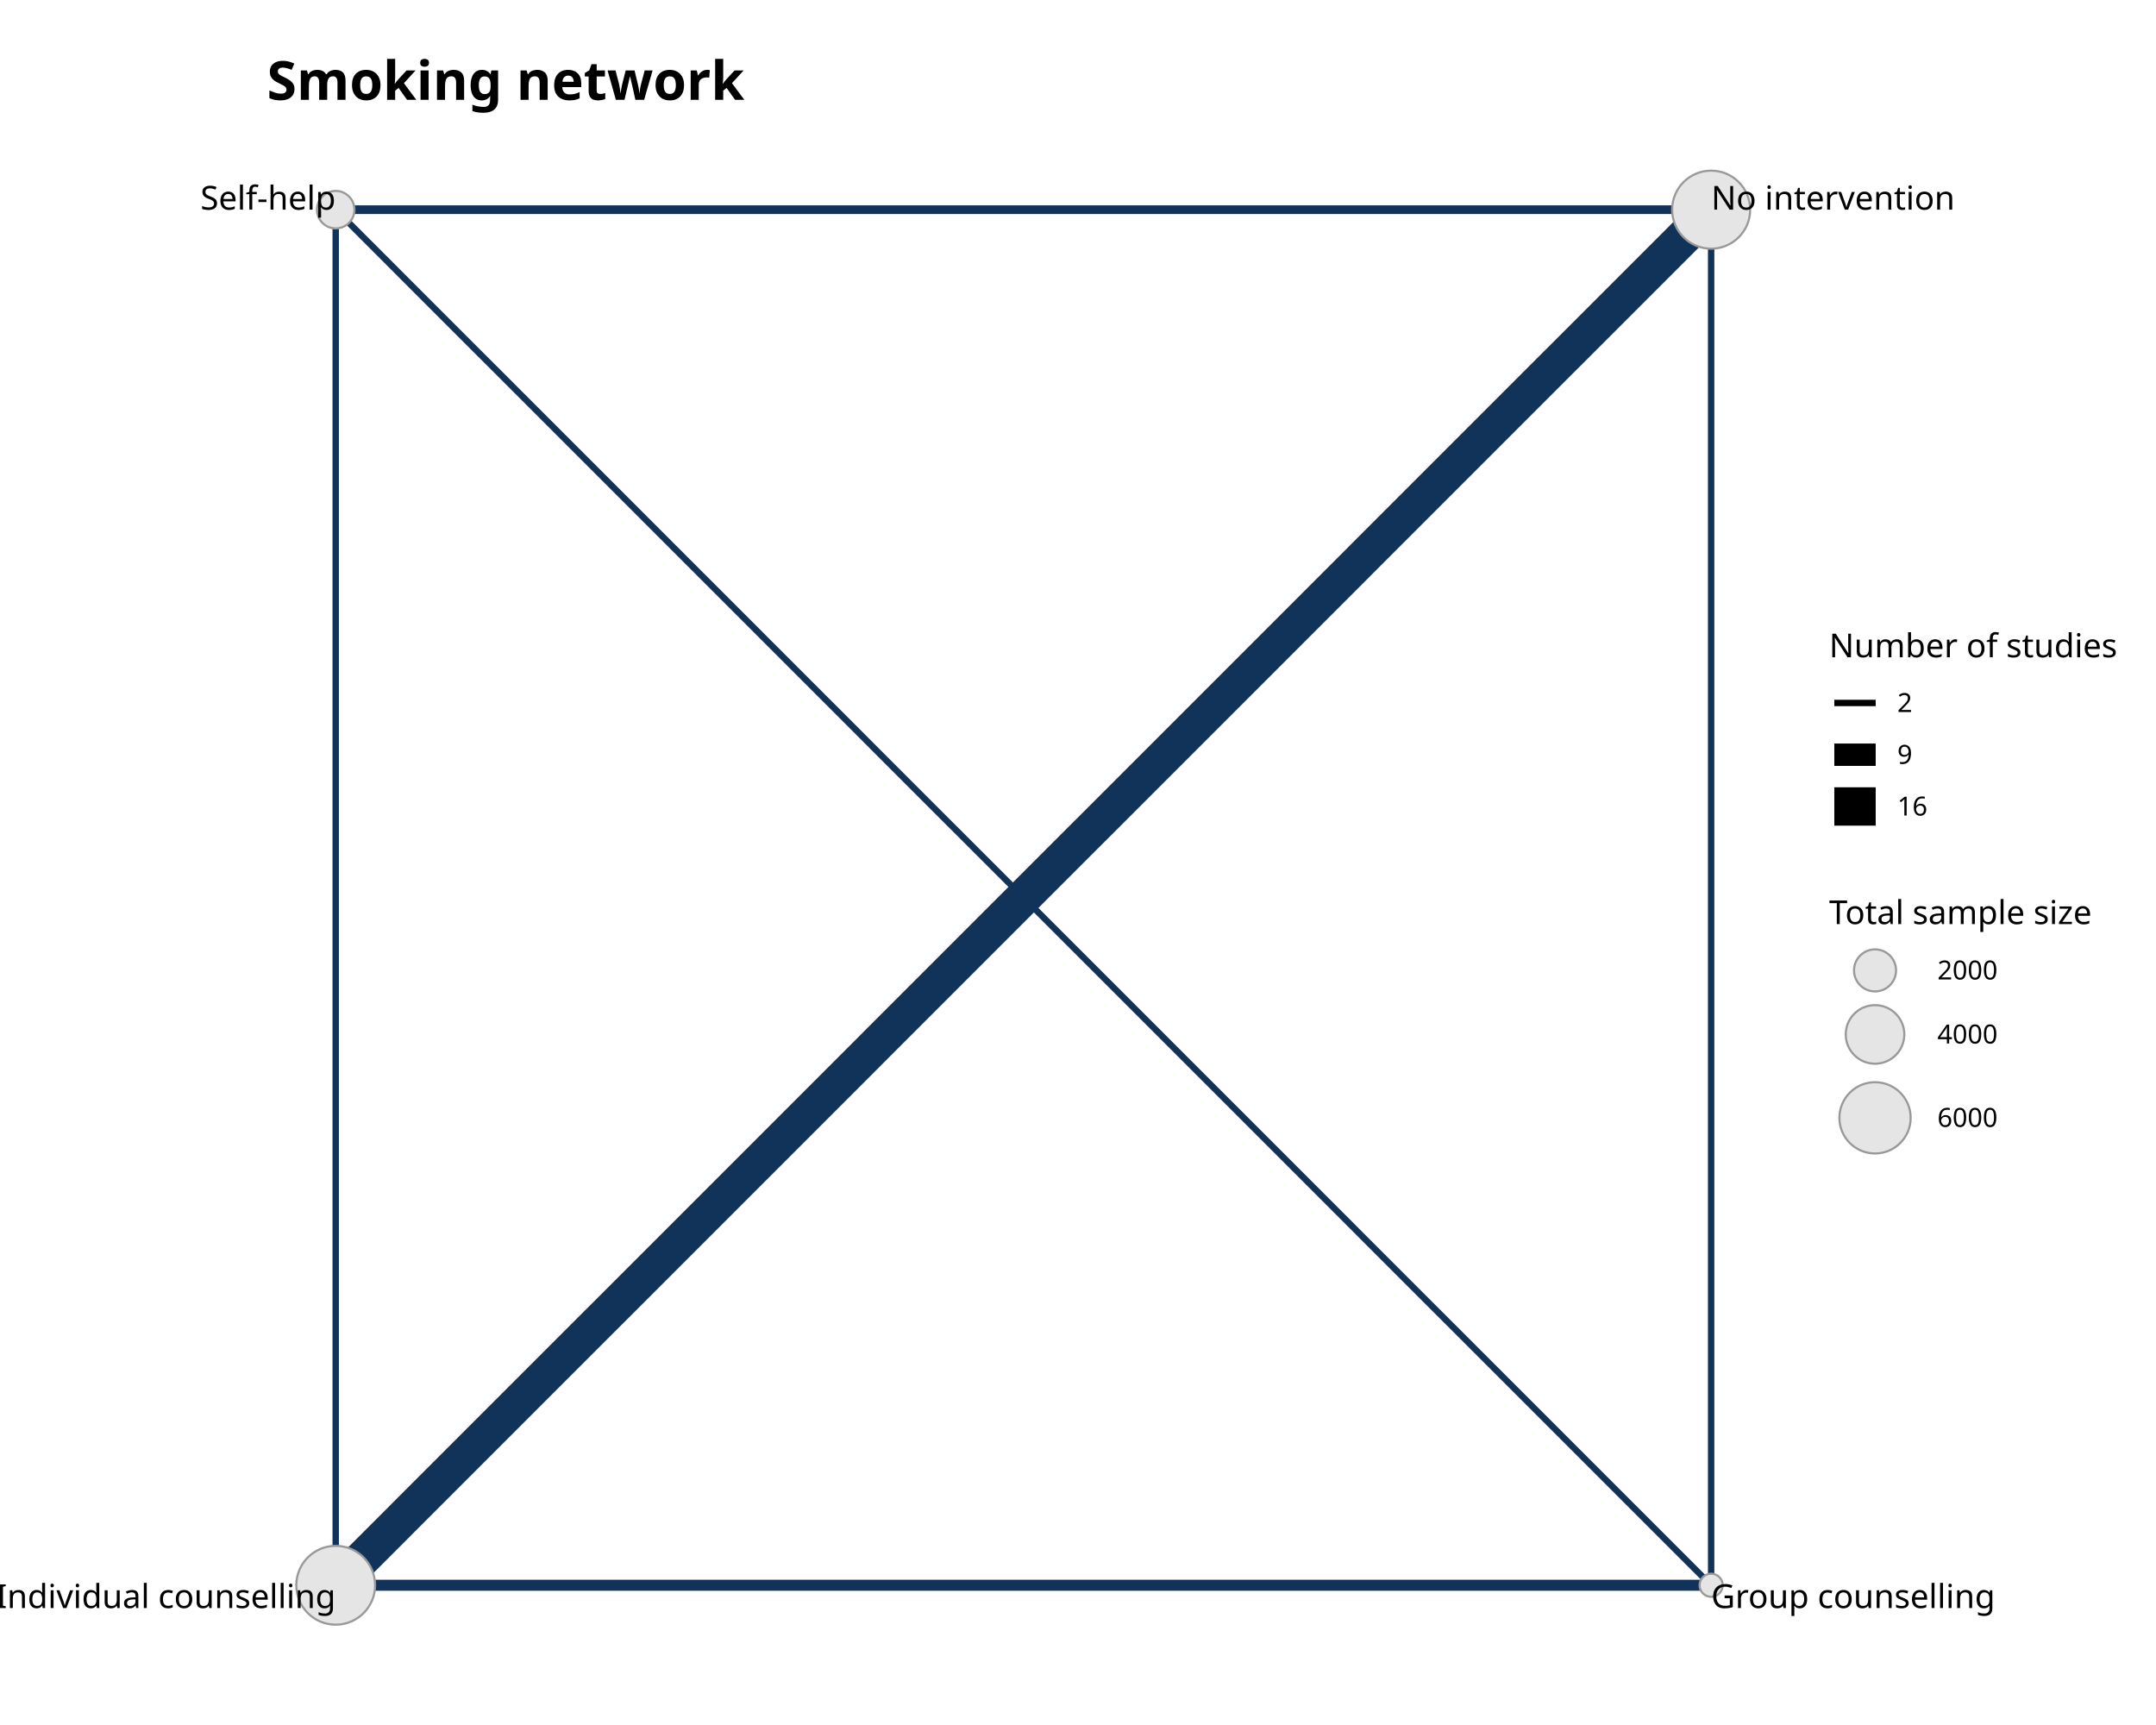
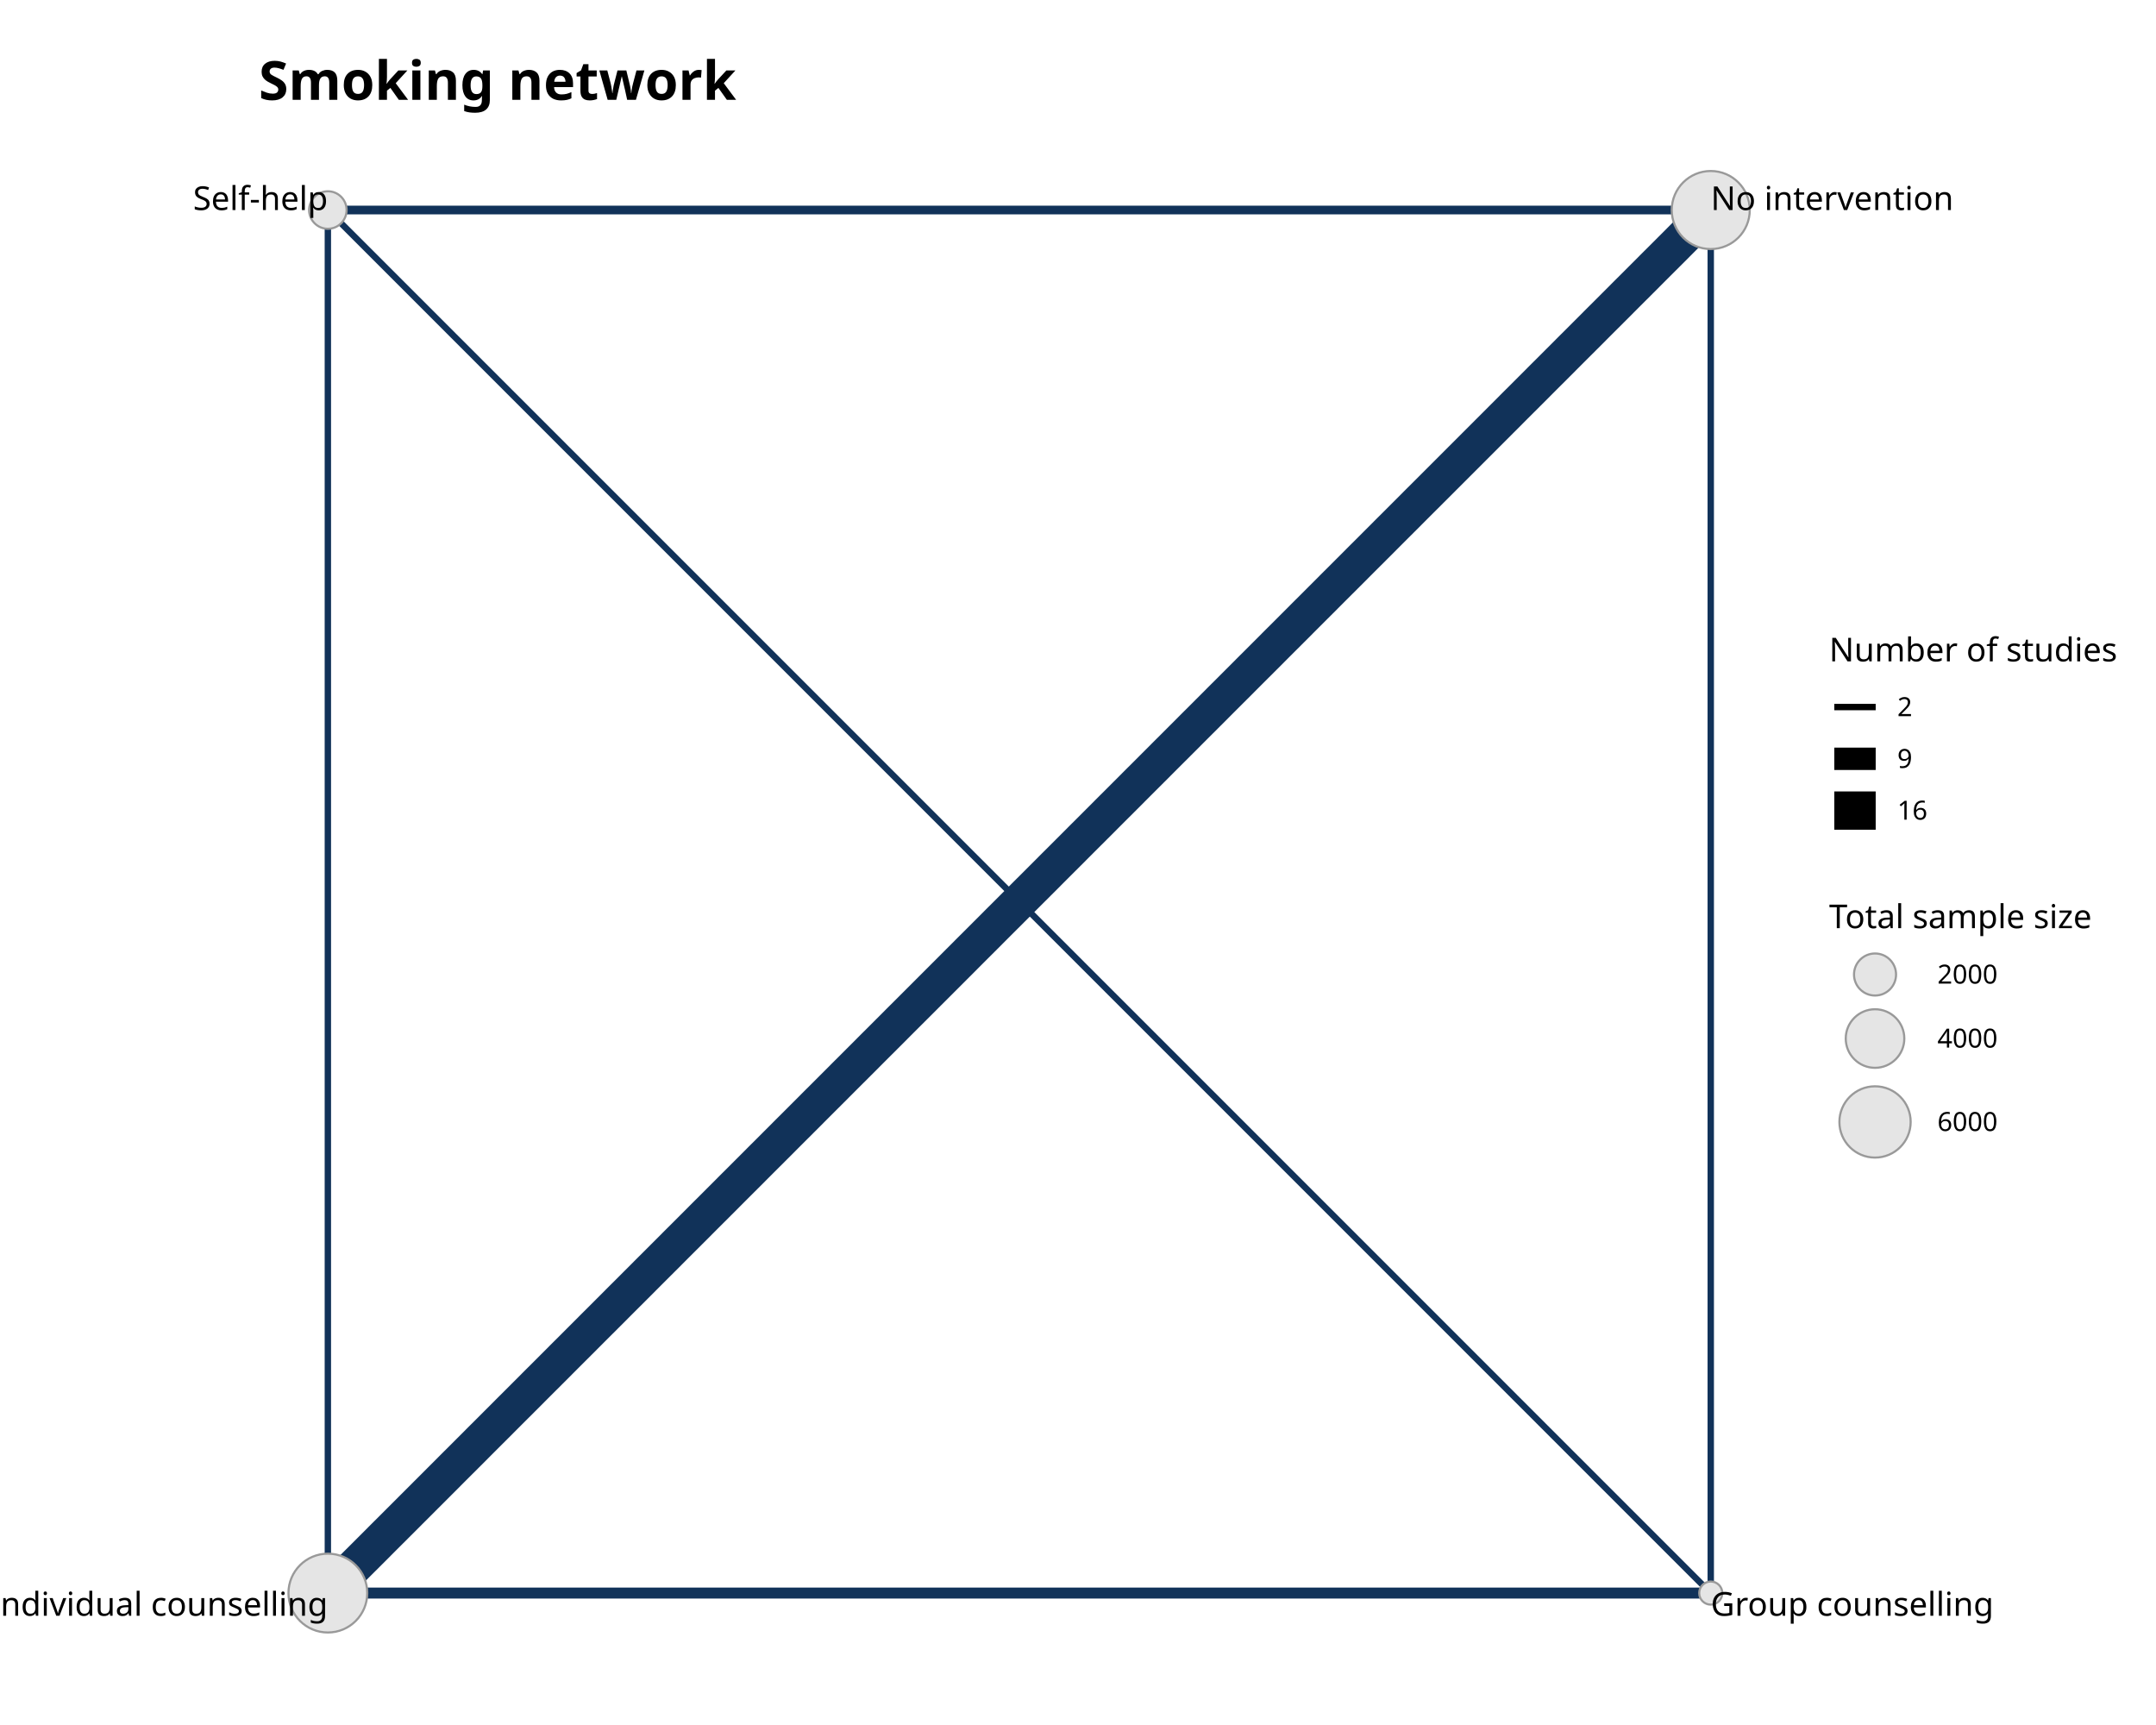
<svg xmlns="http://www.w3.org/2000/svg" class="svglite" data-engine-version="2.0" width="720.00pt" height="576.00pt" viewBox="0 0 720.00 576.00">
  <defs>
    <style type="text/css">
    .svglite line, .svglite polyline, .svglite polygon, .svglite path, .svglite rect, .svglite circle {
      fill: none;
      stroke: #000000;
      stroke-linecap: round;
      stroke-linejoin: round;
      stroke-miterlimit: 10.00;
    }
  </style>
  </defs>
  <rect width="100%" height="100%" style="stroke: none; fill: #FFFFFF;" />
  <defs>
    <clipPath id="cpMC4wMHw3MjAuMDB8MC4wMHw1NzYuMDA=">
      <rect x="0.00" y="0.00" width="720.00" height="576.00" />
    </clipPath>
  </defs>
  <g clip-path="url(#cpMC4wMHw3MjAuMDB8MC4wMHw1NzYuMDA=)">
</g>
  <defs>
    <clipPath id="cpMC4wMHw3MjAuMDB8Ni41NXw1NjkuNDU=">
      <rect x="0" y="6.55" width="720.00" height="562.89" />
    </clipPath>
  </defs>
  <g clip-path="url(#cpMC4wMHw3MjAuMDB8Ni41NXw1NjkuNDU=)">
    <rect x="0" y="6.55" width="720.00" height="562.89" style="stroke-width: 1.07; stroke: none; fill: #FFFFFF;" />
  </g>
  <g clip-path="url(#cpMC4wMHw3MjAuMDB8MC4wMHw1NzYuMDA=)">
-     <polyline points="571.44,70.01 571.44,74.65 571.44,79.29 571.44,83.93 571.44,88.57 571.44,93.21 571.44,97.85 571.44,102.49 571.44,107.13 571.44,111.77 571.44,116.41 571.44,121.04 571.44,125.68 571.44,130.32 571.44,134.96 571.44,139.60 571.44,144.24 571.44,148.88 571.44,153.52 571.44,158.16 571.44,162.80 571.44,167.44 571.44,172.08 571.44,176.72 571.44,181.36 571.44,186.00 571.44,190.64 571.44,195.28 571.44,199.92 571.44,204.56 571.44,209.20 571.44,213.84 571.44,218.48 571.44,223.12 571.44,227.76 571.44,232.40 571.44,237.04 571.44,241.68 571.44,246.32 571.44,250.96 571.44,255.60 571.44,260.24 571.44,264.88 571.44,269.52 571.44,274.16 571.44,278.79 571.44,283.43 571.44,288.07 571.44,292.71 571.44,297.35 571.44,301.99 571.44,306.63 571.44,311.27 571.44,315.91 571.44,320.55 571.44,325.19 571.44,329.83 571.44,334.47 571.44,339.11 571.44,343.75 571.44,348.39 571.44,353.03 571.44,357.67 571.44,362.31 571.44,366.95 571.44,371.59 571.44,376.23 571.44,380.87 571.44,385.51 571.44,390.15 571.44,394.79 571.44,399.43 571.44,404.07 571.44,408.71 571.44,413.35 571.44,417.99 571.44,422.63 571.44,427.27 571.44,431.91 571.44,436.55 571.44,441.18 571.44,445.82 571.44,450.46 571.44,455.10 571.44,459.74 571.44,464.38 571.44,469.02 571.44,473.66 571.44,478.30 571.44,482.94 571.44,487.58 571.44,492.22 571.44,496.86 571.44,501.50 571.44,506.14 571.44,510.78 571.44,515.42 571.44,520.06 571.44,524.70 571.44,529.34 " style="stroke-width: 2.13; stroke: #113259;" />
-     <polyline points="571.44,70.01 566.80,74.65 562.16,79.29 557.52,83.93 552.88,88.57 548.24,93.21 543.60,97.85 538.96,102.49 534.32,107.13 529.68,111.77 525.04,116.41 520.40,121.04 515.76,125.68 511.12,130.32 506.48,134.96 501.84,139.60 497.20,144.24 492.56,148.88 487.92,153.52 483.28,158.16 478.64,162.80 474.00,167.44 469.36,172.08 464.72,176.72 460.08,181.36 455.44,186.00 450.81,190.64 446.17,195.28 441.53,199.92 436.89,204.56 432.25,209.20 427.61,213.84 422.97,218.48 418.33,223.12 413.69,227.76 409.05,232.40 404.41,237.04 399.77,241.68 395.13,246.32 390.49,250.96 385.85,255.60 381.21,260.24 376.57,264.88 371.93,269.52 367.29,274.16 362.65,278.79 358.01,283.43 353.37,288.07 348.73,292.71 344.09,297.35 339.45,301.99 334.81,306.63 330.17,311.27 325.53,315.91 320.89,320.55 316.25,325.19 311.61,329.83 306.97,334.47 302.33,339.11 297.69,343.75 293.05,348.39 288.42,353.03 283.78,357.67 279.14,362.31 274.50,366.95 269.86,371.59 265.22,376.23 260.58,380.87 255.94,385.51 251.30,390.15 246.66,394.79 242.02,399.43 237.38,404.07 232.74,408.71 228.10,413.35 223.46,417.99 218.82,422.63 214.18,427.27 209.54,431.91 204.90,436.55 200.26,441.18 195.62,445.82 190.98,450.46 186.34,455.10 181.70,459.74 177.06,464.38 172.42,469.02 167.78,473.66 163.14,478.30 158.50,482.94 153.86,487.58 149.22,492.22 144.58,496.86 139.94,501.50 135.30,506.14 130.67,510.78 126.03,515.42 121.39,520.06 116.75,524.70 112.11,529.34 " style="stroke-width: 12.04; stroke: #113259;" />
-     <polyline points="571.44,529.34 566.80,529.34 562.16,529.34 557.52,529.34 552.88,529.34 548.24,529.34 543.60,529.34 538.96,529.34 534.32,529.34 529.68,529.34 525.04,529.34 520.40,529.34 515.76,529.34 511.12,529.34 506.48,529.34 501.84,529.34 497.20,529.34 492.56,529.34 487.92,529.34 483.28,529.34 478.64,529.34 474.00,529.34 469.36,529.34 464.72,529.34 460.08,529.34 455.44,529.34 450.81,529.34 446.17,529.34 441.53,529.34 436.89,529.34 432.25,529.34 427.61,529.34 422.97,529.34 418.33,529.34 413.69,529.34 409.05,529.34 404.41,529.34 399.77,529.34 395.13,529.34 390.49,529.34 385.85,529.34 381.21,529.34 376.57,529.34 371.93,529.34 367.29,529.34 362.65,529.34 358.01,529.34 353.37,529.34 348.73,529.34 344.09,529.34 339.45,529.34 334.81,529.34 330.17,529.34 325.53,529.34 320.89,529.34 316.25,529.34 311.61,529.34 306.97,529.34 302.33,529.34 297.69,529.34 293.05,529.34 288.42,529.34 283.78,529.34 279.14,529.34 274.50,529.34 269.86,529.34 265.22,529.34 260.58,529.34 255.94,529.34 251.30,529.34 246.66,529.34 242.02,529.34 237.38,529.34 232.74,529.34 228.10,529.34 223.46,529.34 218.82,529.34 214.18,529.34 209.54,529.34 204.90,529.34 200.26,529.34 195.62,529.34 190.98,529.34 186.34,529.34 181.70,529.34 177.06,529.34 172.42,529.34 167.78,529.34 163.14,529.34 158.50,529.34 153.86,529.34 149.22,529.34 144.58,529.34 139.94,529.34 135.30,529.34 130.67,529.34 126.03,529.34 121.39,529.34 116.75,529.34 112.11,529.34 " style="stroke-width: 3.66; stroke: #113259;" />
-     <polyline points="571.44,70.01 566.80,70.01 562.16,70.01 557.52,70.01 552.88,70.01 548.24,70.01 543.60,70.01 538.96,70.01 534.32,70.01 529.68,70.01 525.04,70.01 520.40,70.01 515.76,70.01 511.12,70.01 506.48,70.01 501.84,70.01 497.20,70.01 492.56,70.01 487.92,70.01 483.28,70.01 478.64,70.01 474.00,70.01 469.36,70.01 464.72,70.01 460.08,70.01 455.44,70.01 450.81,70.01 446.17,70.01 441.53,70.01 436.89,70.01 432.25,70.01 427.61,70.01 422.97,70.01 418.33,70.01 413.69,70.01 409.05,70.01 404.41,70.01 399.77,70.01 395.13,70.01 390.49,70.01 385.85,70.01 381.21,70.01 376.57,70.01 371.93,70.01 367.29,70.01 362.65,70.01 358.01,70.01 353.37,70.01 348.73,70.01 344.09,70.01 339.45,70.01 334.81,70.01 330.17,70.01 325.53,70.01 320.89,70.01 316.25,70.01 311.61,70.01 306.97,70.01 302.33,70.01 297.69,70.01 293.05,70.01 288.42,70.01 283.78,70.01 279.14,70.01 274.50,70.01 269.86,70.01 265.22,70.01 260.58,70.01 255.94,70.01 251.30,70.01 246.66,70.01 242.02,70.01 237.38,70.01 232.74,70.01 228.10,70.01 223.46,70.01 218.82,70.01 214.18,70.01 209.54,70.01 204.90,70.01 200.26,70.01 195.62,70.01 190.98,70.01 186.34,70.01 181.70,70.01 177.06,70.01 172.42,70.01 167.78,70.01 163.14,70.01 158.50,70.01 153.86,70.01 149.22,70.01 144.58,70.01 139.94,70.01 135.30,70.01 130.67,70.01 126.03,70.01 121.39,70.01 116.75,70.01 112.11,70.01 " style="stroke-width: 2.90; stroke: #113259;" />
-     <polyline points="571.44,529.34 566.80,524.70 562.16,520.06 557.52,515.42 552.88,510.78 548.24,506.14 543.60,501.50 538.96,496.86 534.32,492.22 529.68,487.58 525.04,482.94 520.40,478.30 515.76,473.66 511.12,469.02 506.48,464.38 501.84,459.74 497.20,455.10 492.56,450.46 487.92,445.82 483.28,441.18 478.64,436.55 474.00,431.91 469.36,427.27 464.72,422.63 460.08,417.99 455.44,413.35 450.81,408.71 446.17,404.07 441.53,399.43 436.89,394.79 432.25,390.15 427.61,385.51 422.97,380.87 418.33,376.23 413.69,371.59 409.05,366.95 404.41,362.31 399.77,357.67 395.13,353.03 390.49,348.39 385.85,343.75 381.21,339.11 376.57,334.47 371.93,329.83 367.29,325.19 362.65,320.55 358.01,315.91 353.37,311.27 348.73,306.63 344.09,301.99 339.45,297.35 334.81,292.71 330.17,288.07 325.53,283.43 320.89,278.79 316.25,274.16 311.61,269.52 306.97,264.88 302.33,260.24 297.69,255.60 293.05,250.96 288.42,246.32 283.78,241.68 279.14,237.04 274.50,232.40 269.86,227.76 265.22,223.12 260.58,218.48 255.94,213.84 251.30,209.20 246.66,204.56 242.02,199.92 237.38,195.28 232.74,190.64 228.10,186.00 223.46,181.36 218.82,176.72 214.18,172.08 209.54,167.44 204.90,162.80 200.26,158.16 195.62,153.52 190.98,148.88 186.34,144.24 181.70,139.60 177.06,134.96 172.42,130.32 167.78,125.68 163.14,121.04 158.50,116.41 153.86,111.77 149.22,107.13 144.58,102.49 139.94,97.85 135.30,93.21 130.67,88.57 126.03,83.93 121.39,79.29 116.75,74.65 112.11,70.01 " style="stroke-width: 2.13; stroke: #113259;" />
-     <polyline points="112.11,529.34 112.11,524.70 112.11,520.06 112.11,515.42 112.11,510.78 112.11,506.14 112.11,501.50 112.11,496.86 112.11,492.22 112.11,487.58 112.11,482.94 112.11,478.30 112.11,473.66 112.11,469.02 112.11,464.38 112.11,459.74 112.11,455.10 112.11,450.46 112.11,445.82 112.11,441.18 112.11,436.55 112.11,431.91 112.11,427.27 112.11,422.63 112.11,417.99 112.11,413.35 112.11,408.71 112.11,404.07 112.11,399.43 112.11,394.79 112.11,390.15 112.11,385.51 112.11,380.87 112.11,376.23 112.11,371.59 112.11,366.95 112.11,362.31 112.11,357.67 112.11,353.03 112.11,348.39 112.11,343.75 112.11,339.11 112.11,334.47 112.11,329.83 112.11,325.19 112.11,320.55 112.11,315.91 112.11,311.27 112.11,306.63 112.11,301.99 112.11,297.35 112.11,292.71 112.11,288.07 112.11,283.43 112.11,278.79 112.11,274.16 112.11,269.52 112.11,264.88 112.11,260.24 112.11,255.60 112.11,250.96 112.11,246.32 112.11,241.68 112.11,237.04 112.11,232.40 112.11,227.76 112.11,223.12 112.11,218.48 112.11,213.84 112.11,209.20 112.11,204.56 112.11,199.92 112.11,195.28 112.11,190.64 112.11,186.00 112.11,181.36 112.11,176.72 112.11,172.08 112.11,167.44 112.11,162.80 112.11,158.16 112.11,153.52 112.11,148.88 112.11,144.24 112.11,139.60 112.11,134.96 112.11,130.32 112.11,125.68 112.11,121.04 112.11,116.41 112.11,111.77 112.11,107.13 112.11,102.49 112.11,97.85 112.11,93.21 112.11,88.57 112.11,83.93 112.11,79.29 112.11,74.65 112.11,70.01 " style="stroke-width: 2.13; stroke: #113259;" />
-     <circle cx="571.44" cy="70.01" r="13.03" style="stroke-width: 0.71; stroke: #999999; fill: #E5E5E5;" />
-     <circle cx="571.44" cy="529.34" r="3.86" style="stroke-width: 0.71; stroke: #999999; fill: #E5E5E5;" />
-     <circle cx="112.11" cy="529.34" r="13.16" style="stroke-width: 0.71; stroke: #999999; fill: #E5E5E5;" />
-     <circle cx="112.11" cy="70.01" r="6.26" style="stroke-width: 0.71; stroke: #999999; fill: #E5E5E5;" />
-     <text x="571.44" y="70.01" style="font-size: 11.04px; font-family: sans;" textLength="74.26px" lengthAdjust="spacingAndGlyphs">No intervention</text>
-     <text x="571.44" y="536.94" style="font-size: 11.04px; font-family: sans;" textLength="89.00px" lengthAdjust="spacingAndGlyphs">Group counselling</text>
-     <text x="112.11" y="536.94" text-anchor="end" style="font-size: 11.04px; font-family: sans;" textLength="104.95px" lengthAdjust="spacingAndGlyphs">Individual counselling</text>
-     <text x="112.11" y="70.01" text-anchor="end" style="font-size: 11.04px; font-family: sans;" textLength="43.57px" lengthAdjust="spacingAndGlyphs">Self-help</text>
-     <text x="610.84" y="219.47" style="font-size: 11.00px; font-family: sans;" textLength="89.28px" lengthAdjust="spacingAndGlyphs">Number of studies</text>
-     <line x1="612.57" y1="234.73" x2="626.39" y2="234.73" style="stroke-width: 2.13; stroke-linecap: butt;" />
-     <line x1="612.57" y1="252.01" x2="626.39" y2="252.01" style="stroke-width: 7.47; stroke-linecap: butt;" />
-     <line x1="612.57" y1="269.29" x2="626.39" y2="269.29" style="stroke-width: 12.80; stroke-linecap: butt;" />
-     <text x="633.60" y="237.76" style="font-size: 8.80px; font-family: sans;" textLength="4.89px" lengthAdjust="spacingAndGlyphs">2</text>
-     <text x="633.60" y="255.04" style="font-size: 8.80px; font-family: sans;" textLength="4.89px" lengthAdjust="spacingAndGlyphs">9</text>
-     <text x="633.60" y="272.32" style="font-size: 8.80px; font-family: sans;" textLength="9.79px" lengthAdjust="spacingAndGlyphs">16</text>
-     <text x="610.84" y="308.56" style="font-size: 11.00px; font-family: sans;" textLength="85.60px" lengthAdjust="spacingAndGlyphs">Total sample size</text>
-     <circle cx="626.17" cy="324.03" r="7.02" style="stroke-width: 0.71; stroke: #999999; fill: #E5E5E5;" />
-     <circle cx="626.17" cy="345.41" r="9.78" style="stroke-width: 0.71; stroke: #999999; fill: #E5E5E5;" />
-     <circle cx="626.17" cy="373.26" r="11.90" style="stroke-width: 0.71; stroke: #999999; fill: #E5E5E5;" />
-     <text x="646.99" y="327.06" style="font-size: 8.80px; font-family: sans;" textLength="19.58px" lengthAdjust="spacingAndGlyphs">2000</text>
-     <text x="646.99" y="348.43" style="font-size: 8.80px; font-family: sans;" textLength="19.58px" lengthAdjust="spacingAndGlyphs">4000</text>
-     <text x="646.99" y="376.28" style="font-size: 8.80px; font-family: sans;" textLength="19.58px" lengthAdjust="spacingAndGlyphs">6000</text>
-     <text x="89.14" y="33.34" style="font-size: 18.00px; font-weight: bold; font-family: sans;" textLength="138.09px" lengthAdjust="spacingAndGlyphs">Smoking network</text>
+     <polyline points="571.31,70.13 571.31,74.80 571.31,79.46 571.31,84.13 571.31,88.79 571.31,93.46 571.31,98.12 571.31,102.79 571.31,107.45 571.31,112.12 571.31,116.78 571.31,121.45 571.31,126.11 571.31,130.78 571.31,135.44 571.31,140.11 571.31,144.77 571.31,149.44 571.31,154.10 571.31,158.77 571.31,163.43 571.31,168.09 571.31,172.76 571.31,177.42 571.31,182.09 571.31,186.75 571.31,191.42 571.31,196.08 571.31,200.75 571.31,205.41 571.31,210.08 571.31,214.74 571.31,219.41 571.31,224.07 571.31,228.74 571.31,233.40 571.31,238.07 571.31,242.73 571.31,247.40 571.31,252.06 571.31,256.73 571.31,261.39 571.31,266.06 571.31,270.72 571.31,275.39 571.31,280.05 571.31,284.72 571.31,289.38 571.31,294.05 571.31,298.71 571.31,303.38 571.31,308.04 571.31,312.71 571.31,317.37 571.31,322.04 571.31,326.70 571.31,331.37 571.31,336.03 571.31,340.69 571.31,345.36 571.31,350.02 571.31,354.69 571.31,359.35 571.31,364.02 571.31,368.68 571.31,373.35 571.31,378.01 571.31,382.68 571.31,387.34 571.31,392.01 571.31,396.67 571.31,401.34 571.31,406.00 571.31,410.67 571.31,415.33 571.31,420.00 571.31,424.66 571.31,429.33 571.31,433.99 571.31,438.66 571.31,443.32 571.31,447.99 571.31,452.65 571.31,457.32 571.31,461.98 571.31,466.65 571.31,471.31 571.31,475.98 571.31,480.64 571.31,485.31 571.31,489.97 571.31,494.64 571.31,499.30 571.31,503.97 571.31,508.63 571.31,513.29 571.31,517.96 571.31,522.62 571.31,527.29 571.31,531.95 " style="stroke-width: 2.13; stroke: #113259;" />
+     <polyline points="571.31,70.13 566.65,74.80 561.98,79.46 557.32,84.13 552.65,88.79 547.99,93.46 543.32,98.12 538.66,102.79 533.99,107.45 529.33,112.12 524.66,116.78 520.00,121.45 515.33,126.11 510.67,130.78 506.00,135.44 501.34,140.11 496.68,144.77 492.01,149.44 487.35,154.10 482.68,158.77 478.02,163.43 473.35,168.09 468.69,172.76 464.02,177.42 459.36,182.09 454.69,186.75 450.03,191.42 445.36,196.08 440.70,200.75 436.03,205.41 431.37,210.08 426.70,214.74 422.04,219.41 417.37,224.07 412.71,228.74 408.04,233.40 403.38,238.07 398.71,242.73 394.05,247.40 389.38,252.06 384.72,256.73 380.05,261.39 375.39,266.06 370.72,270.72 366.06,275.39 361.39,280.05 356.73,284.72 352.06,289.38 347.40,294.05 342.73,298.71 338.07,303.38 333.40,308.04 328.74,312.71 324.07,317.37 319.41,322.04 314.75,326.70 310.08,331.37 305.42,336.03 300.75,340.69 296.09,345.36 291.42,350.02 286.76,354.69 282.09,359.35 277.43,364.02 272.76,368.68 268.10,373.35 263.43,378.01 258.77,382.68 254.10,387.34 249.44,392.01 244.77,396.67 240.11,401.34 235.44,406.00 230.78,410.67 226.11,415.33 221.45,420.00 216.78,424.66 212.12,429.33 207.45,433.99 202.79,438.66 198.12,443.32 193.46,447.99 188.79,452.65 184.13,457.32 179.46,461.98 174.80,466.65 170.13,471.31 165.47,475.98 160.80,480.64 156.14,485.31 151.47,489.97 146.81,494.64 142.15,499.30 137.48,503.97 132.82,508.63 128.15,513.29 123.49,517.96 118.82,522.62 114.16,527.29 109.49,531.95 " style="stroke-width: 12.04; stroke: #113259;" />
+     <polyline points="571.31,531.95 566.65,531.95 561.98,531.95 557.32,531.95 552.65,531.95 547.99,531.95 543.32,531.95 538.66,531.95 533.99,531.95 529.33,531.95 524.66,531.95 520.00,531.95 515.33,531.95 510.67,531.95 506.00,531.95 501.34,531.95 496.68,531.95 492.01,531.95 487.35,531.95 482.68,531.95 478.02,531.95 473.35,531.95 468.69,531.95 464.02,531.95 459.36,531.95 454.69,531.95 450.03,531.95 445.36,531.95 440.70,531.95 436.03,531.95 431.37,531.95 426.70,531.95 422.04,531.95 417.37,531.95 412.71,531.95 408.04,531.95 403.38,531.95 398.71,531.95 394.05,531.95 389.38,531.95 384.72,531.95 380.05,531.95 375.39,531.95 370.72,531.95 366.06,531.95 361.39,531.95 356.73,531.95 352.06,531.95 347.40,531.95 342.73,531.95 338.07,531.95 333.40,531.95 328.74,531.95 324.07,531.95 319.41,531.95 314.75,531.95 310.08,531.95 305.42,531.95 300.75,531.95 296.09,531.95 291.42,531.95 286.76,531.95 282.09,531.95 277.43,531.95 272.76,531.95 268.10,531.95 263.43,531.95 258.77,531.95 254.10,531.95 249.44,531.95 244.77,531.95 240.11,531.95 235.44,531.95 230.78,531.95 226.11,531.95 221.45,531.95 216.78,531.95 212.12,531.95 207.45,531.95 202.79,531.95 198.12,531.95 193.46,531.95 188.79,531.95 184.13,531.95 179.46,531.95 174.80,531.95 170.13,531.95 165.47,531.95 160.80,531.95 156.14,531.95 151.47,531.95 146.81,531.95 142.15,531.95 137.48,531.95 132.82,531.95 128.15,531.95 123.49,531.95 118.82,531.95 114.16,531.95 109.49,531.95 " style="stroke-width: 3.66; stroke: #113259;" />
+     <polyline points="571.31,70.13 566.65,70.13 561.98,70.13 557.32,70.13 552.65,70.13 547.99,70.13 543.32,70.13 538.66,70.13 533.99,70.13 529.33,70.13 524.66,70.13 520.00,70.13 515.33,70.13 510.67,70.13 506.00,70.13 501.34,70.13 496.68,70.13 492.01,70.13 487.35,70.13 482.68,70.13 478.02,70.13 473.35,70.13 468.69,70.13 464.02,70.13 459.36,70.13 454.69,70.13 450.03,70.13 445.36,70.13 440.70,70.13 436.03,70.13 431.37,70.13 426.70,70.13 422.04,70.13 417.37,70.13 412.71,70.13 408.04,70.13 403.38,70.13 398.71,70.13 394.05,70.13 389.38,70.13 384.72,70.13 380.05,70.13 375.39,70.13 370.72,70.13 366.06,70.13 361.39,70.13 356.73,70.13 352.06,70.13 347.40,70.13 342.73,70.13 338.07,70.13 333.40,70.13 328.74,70.13 324.07,70.13 319.41,70.13 314.75,70.13 310.08,70.13 305.42,70.13 300.75,70.13 296.09,70.13 291.42,70.13 286.76,70.13 282.09,70.13 277.43,70.13 272.76,70.13 268.10,70.13 263.43,70.13 258.77,70.13 254.10,70.13 249.44,70.13 244.77,70.13 240.11,70.13 235.44,70.13 230.78,70.13 226.11,70.13 221.45,70.13 216.78,70.13 212.12,70.13 207.45,70.13 202.79,70.13 198.12,70.13 193.46,70.13 188.79,70.13 184.13,70.13 179.46,70.13 174.80,70.13 170.13,70.13 165.47,70.13 160.80,70.13 156.14,70.13 151.47,70.13 146.81,70.13 142.15,70.13 137.48,70.13 132.82,70.13 128.15,70.13 123.49,70.13 118.82,70.13 114.16,70.13 109.49,70.13 " style="stroke-width: 2.90; stroke: #113259;" />
+     <polyline points="571.31,531.95 566.65,527.29 561.98,522.62 557.32,517.96 552.65,513.29 547.99,508.63 543.32,503.97 538.66,499.30 533.99,494.64 529.33,489.97 524.66,485.31 520.00,480.64 515.33,475.98 510.67,471.31 506.00,466.65 501.34,461.98 496.68,457.32 492.01,452.65 487.35,447.99 482.68,443.32 478.02,438.66 473.35,433.99 468.69,429.33 464.02,424.66 459.36,420.00 454.69,415.33 450.03,410.67 445.36,406.00 440.70,401.34 436.03,396.67 431.37,392.01 426.70,387.34 422.04,382.68 417.37,378.01 412.71,373.35 408.04,368.68 403.38,364.02 398.71,359.35 394.05,354.69 389.38,350.02 384.72,345.36 380.05,340.69 375.39,336.03 370.72,331.37 366.06,326.70 361.39,322.04 356.73,317.37 352.06,312.71 347.40,308.04 342.73,303.38 338.07,298.71 333.40,294.05 328.74,289.38 324.07,284.72 319.41,280.05 314.75,275.39 310.08,270.72 305.42,266.06 300.75,261.39 296.09,256.73 291.42,252.06 286.76,247.40 282.09,242.73 277.43,238.07 272.76,233.40 268.10,228.74 263.43,224.07 258.77,219.41 254.10,214.74 249.44,210.08 244.77,205.41 240.11,200.75 235.44,196.08 230.78,191.42 226.11,186.75 221.45,182.09 216.78,177.42 212.12,172.76 207.45,168.09 202.79,163.43 198.12,158.77 193.46,154.10 188.79,149.44 184.13,144.77 179.46,140.11 174.80,135.44 170.13,130.78 165.47,126.11 160.80,121.45 156.14,116.78 151.47,112.12 146.81,107.45 142.15,102.79 137.48,98.12 132.82,93.46 128.15,88.79 123.49,84.13 118.82,79.46 114.16,74.80 109.49,70.13 " style="stroke-width: 2.13; stroke: #113259;" />
+     <polyline points="109.49,531.95 109.49,527.29 109.49,522.62 109.49,517.96 109.49,513.29 109.49,508.63 109.49,503.97 109.49,499.30 109.49,494.64 109.49,489.97 109.49,485.31 109.49,480.64 109.49,475.98 109.49,471.31 109.49,466.65 109.49,461.98 109.49,457.32 109.49,452.65 109.49,447.99 109.49,443.32 109.49,438.66 109.49,433.99 109.49,429.33 109.49,424.66 109.49,420.00 109.49,415.33 109.49,410.67 109.49,406.00 109.49,401.34 109.49,396.67 109.49,392.01 109.49,387.34 109.49,382.68 109.49,378.01 109.49,373.35 109.49,368.68 109.49,364.02 109.49,359.35 109.49,354.69 109.49,350.02 109.49,345.36 109.49,340.69 109.49,336.03 109.49,331.37 109.49,326.70 109.49,322.04 109.49,317.37 109.49,312.71 109.49,308.04 109.49,303.38 109.49,298.71 109.49,294.05 109.49,289.38 109.49,284.72 109.49,280.05 109.49,275.39 109.49,270.72 109.49,266.06 109.49,261.39 109.49,256.73 109.49,252.06 109.49,247.40 109.49,242.73 109.49,238.07 109.49,233.40 109.49,228.74 109.49,224.07 109.49,219.41 109.49,214.74 109.49,210.08 109.49,205.41 109.49,200.75 109.49,196.08 109.49,191.42 109.49,186.75 109.49,182.09 109.49,177.42 109.49,172.76 109.49,168.09 109.49,163.43 109.49,158.77 109.49,154.10 109.49,149.44 109.49,144.77 109.49,140.11 109.49,135.44 109.49,130.78 109.49,126.11 109.49,121.45 109.49,116.78 109.49,112.12 109.49,107.45 109.49,102.79 109.49,98.12 109.49,93.46 109.49,88.79 109.49,84.13 109.49,79.46 109.49,74.80 109.49,70.13 " style="stroke-width: 2.13; stroke: #113259;" />
+     <circle cx="571.31" cy="70.13" r="13.03" style="stroke-width: 0.71; stroke: #999999; fill: #E5E5E5;" />
+     <circle cx="571.31" cy="531.95" r="3.86" style="stroke-width: 0.71; stroke: #999999; fill: #E5E5E5;" />
+     <circle cx="109.49" cy="531.95" r="13.16" style="stroke-width: 0.71; stroke: #999999; fill: #E5E5E5;" />
+     <circle cx="109.49" cy="70.13" r="6.26" style="stroke-width: 0.71; stroke: #999999; fill: #E5E5E5;" />
+     <text x="571.31" y="70.13" style="font-size: 11.00px; font-family: sans;" textLength="73.99px" lengthAdjust="spacingAndGlyphs">No intervention</text>
+     <text x="571.31" y="539.52" style="font-size: 11.00px; font-family: sans;" textLength="88.68px" lengthAdjust="spacingAndGlyphs">Group counselling</text>
+     <text x="109.49" y="539.52" text-anchor="end" style="font-size: 11.00px; font-family: sans;" textLength="104.58px" lengthAdjust="spacingAndGlyphs">Individual counselling</text>
+     <text x="109.49" y="70.13" text-anchor="end" style="font-size: 11.00px; font-family: sans;" textLength="43.41px" lengthAdjust="spacingAndGlyphs">Self-help</text>
+     <text x="610.84" y="220.84" style="font-size: 11.00px; font-family: sans;" textLength="89.28px" lengthAdjust="spacingAndGlyphs">Number of studies</text>
+     <line x1="612.57" y1="236.10" x2="626.39" y2="236.10" style="stroke-width: 2.13; stroke-linecap: butt;" />
+     <line x1="612.57" y1="253.38" x2="626.39" y2="253.38" style="stroke-width: 7.47; stroke-linecap: butt;" />
+     <line x1="612.57" y1="270.66" x2="626.39" y2="270.66" style="stroke-width: 12.80; stroke-linecap: butt;" />
+     <text x="633.60" y="239.13" style="font-size: 8.80px; font-family: sans;" textLength="4.89px" lengthAdjust="spacingAndGlyphs">2</text>
+     <text x="633.60" y="256.41" style="font-size: 8.80px; font-family: sans;" textLength="4.89px" lengthAdjust="spacingAndGlyphs">9</text>
+     <text x="633.60" y="273.69" style="font-size: 8.80px; font-family: sans;" textLength="9.79px" lengthAdjust="spacingAndGlyphs">16</text>
+     <text x="610.84" y="309.93" style="font-size: 11.00px; font-family: sans;" textLength="85.60px" lengthAdjust="spacingAndGlyphs">Total sample size</text>
+     <circle cx="626.17" cy="325.40" r="7.02" style="stroke-width: 0.71; stroke: #999999; fill: #E5E5E5;" />
+     <circle cx="626.17" cy="346.78" r="9.78" style="stroke-width: 0.71; stroke: #999999; fill: #E5E5E5;" />
+     <circle cx="626.17" cy="374.63" r="11.90" style="stroke-width: 0.71; stroke: #999999; fill: #E5E5E5;" />
+     <text x="646.99" y="328.43" style="font-size: 8.80px; font-family: sans;" textLength="19.58px" lengthAdjust="spacingAndGlyphs">2000</text>
+     <text x="646.99" y="349.80" style="font-size: 8.80px; font-family: sans;" textLength="19.58px" lengthAdjust="spacingAndGlyphs">4000</text>
+     <text x="646.99" y="377.65" style="font-size: 8.80px; font-family: sans;" textLength="19.58px" lengthAdjust="spacingAndGlyphs">6000</text>
+     <text x="86.40" y="33.34" style="font-size: 18.00px; font-weight: bold; font-family: sans;" textLength="138.09px" lengthAdjust="spacingAndGlyphs">Smoking network</text>
  </g>
</svg>
